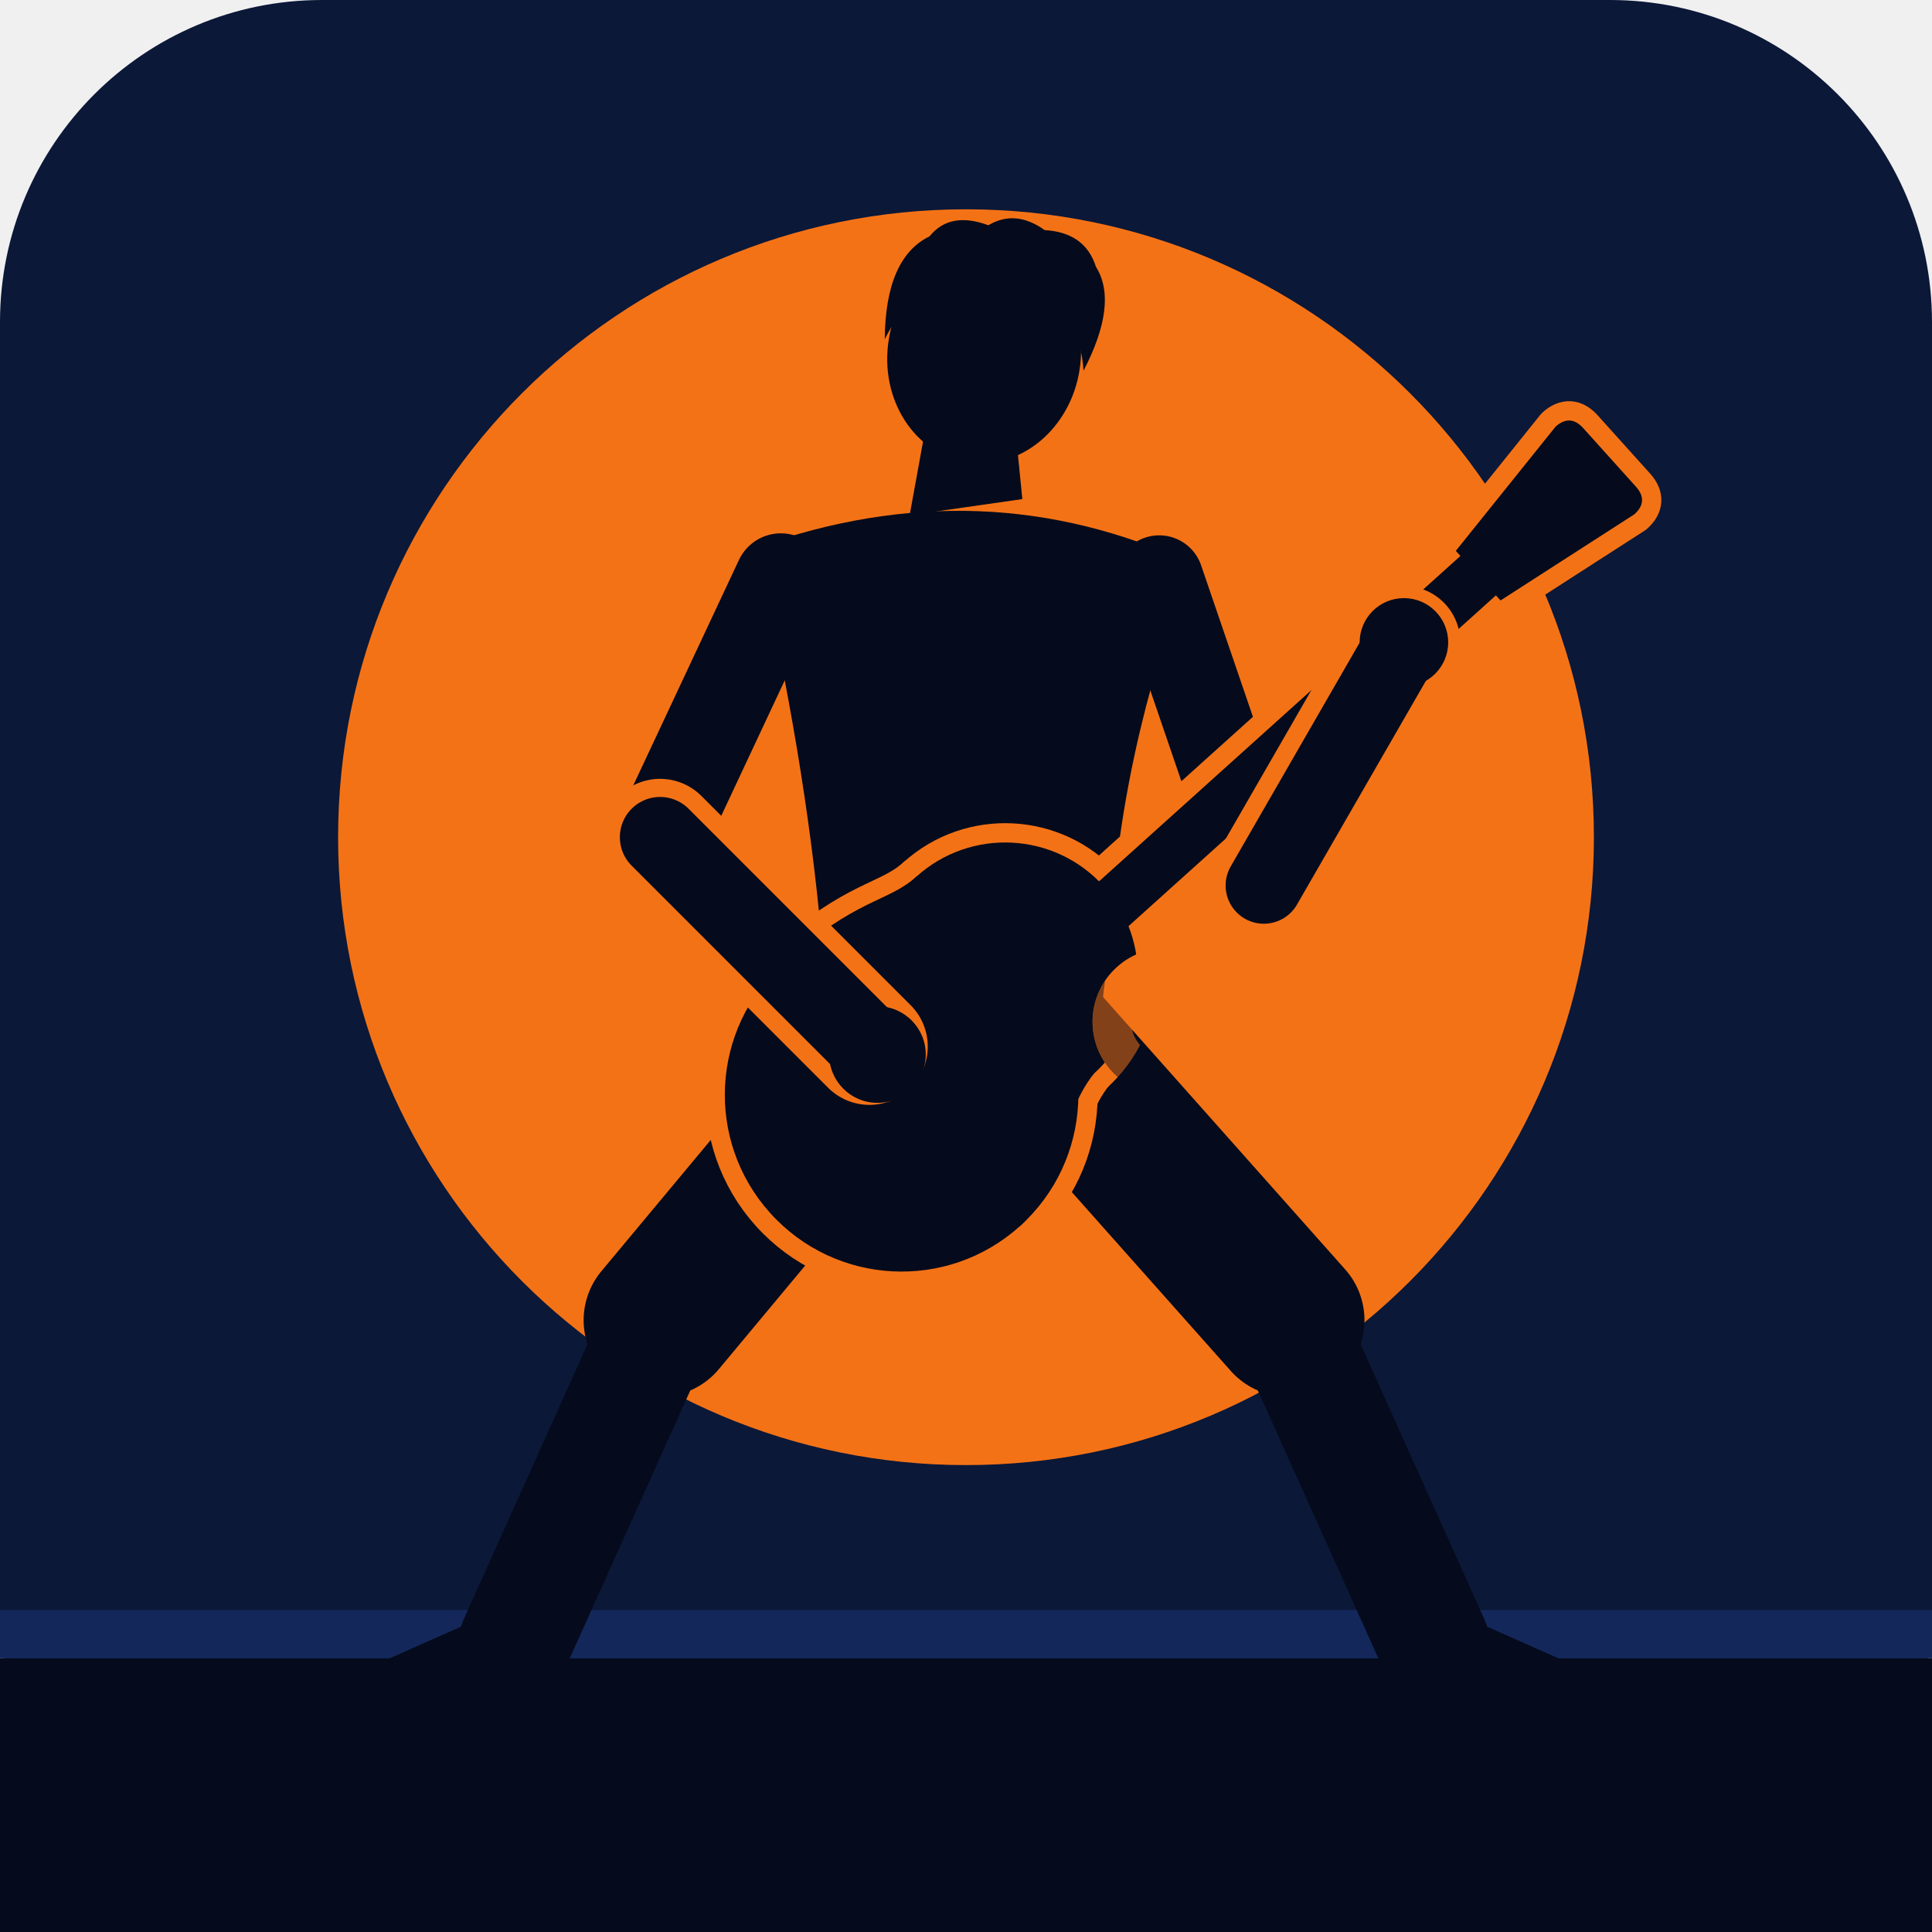
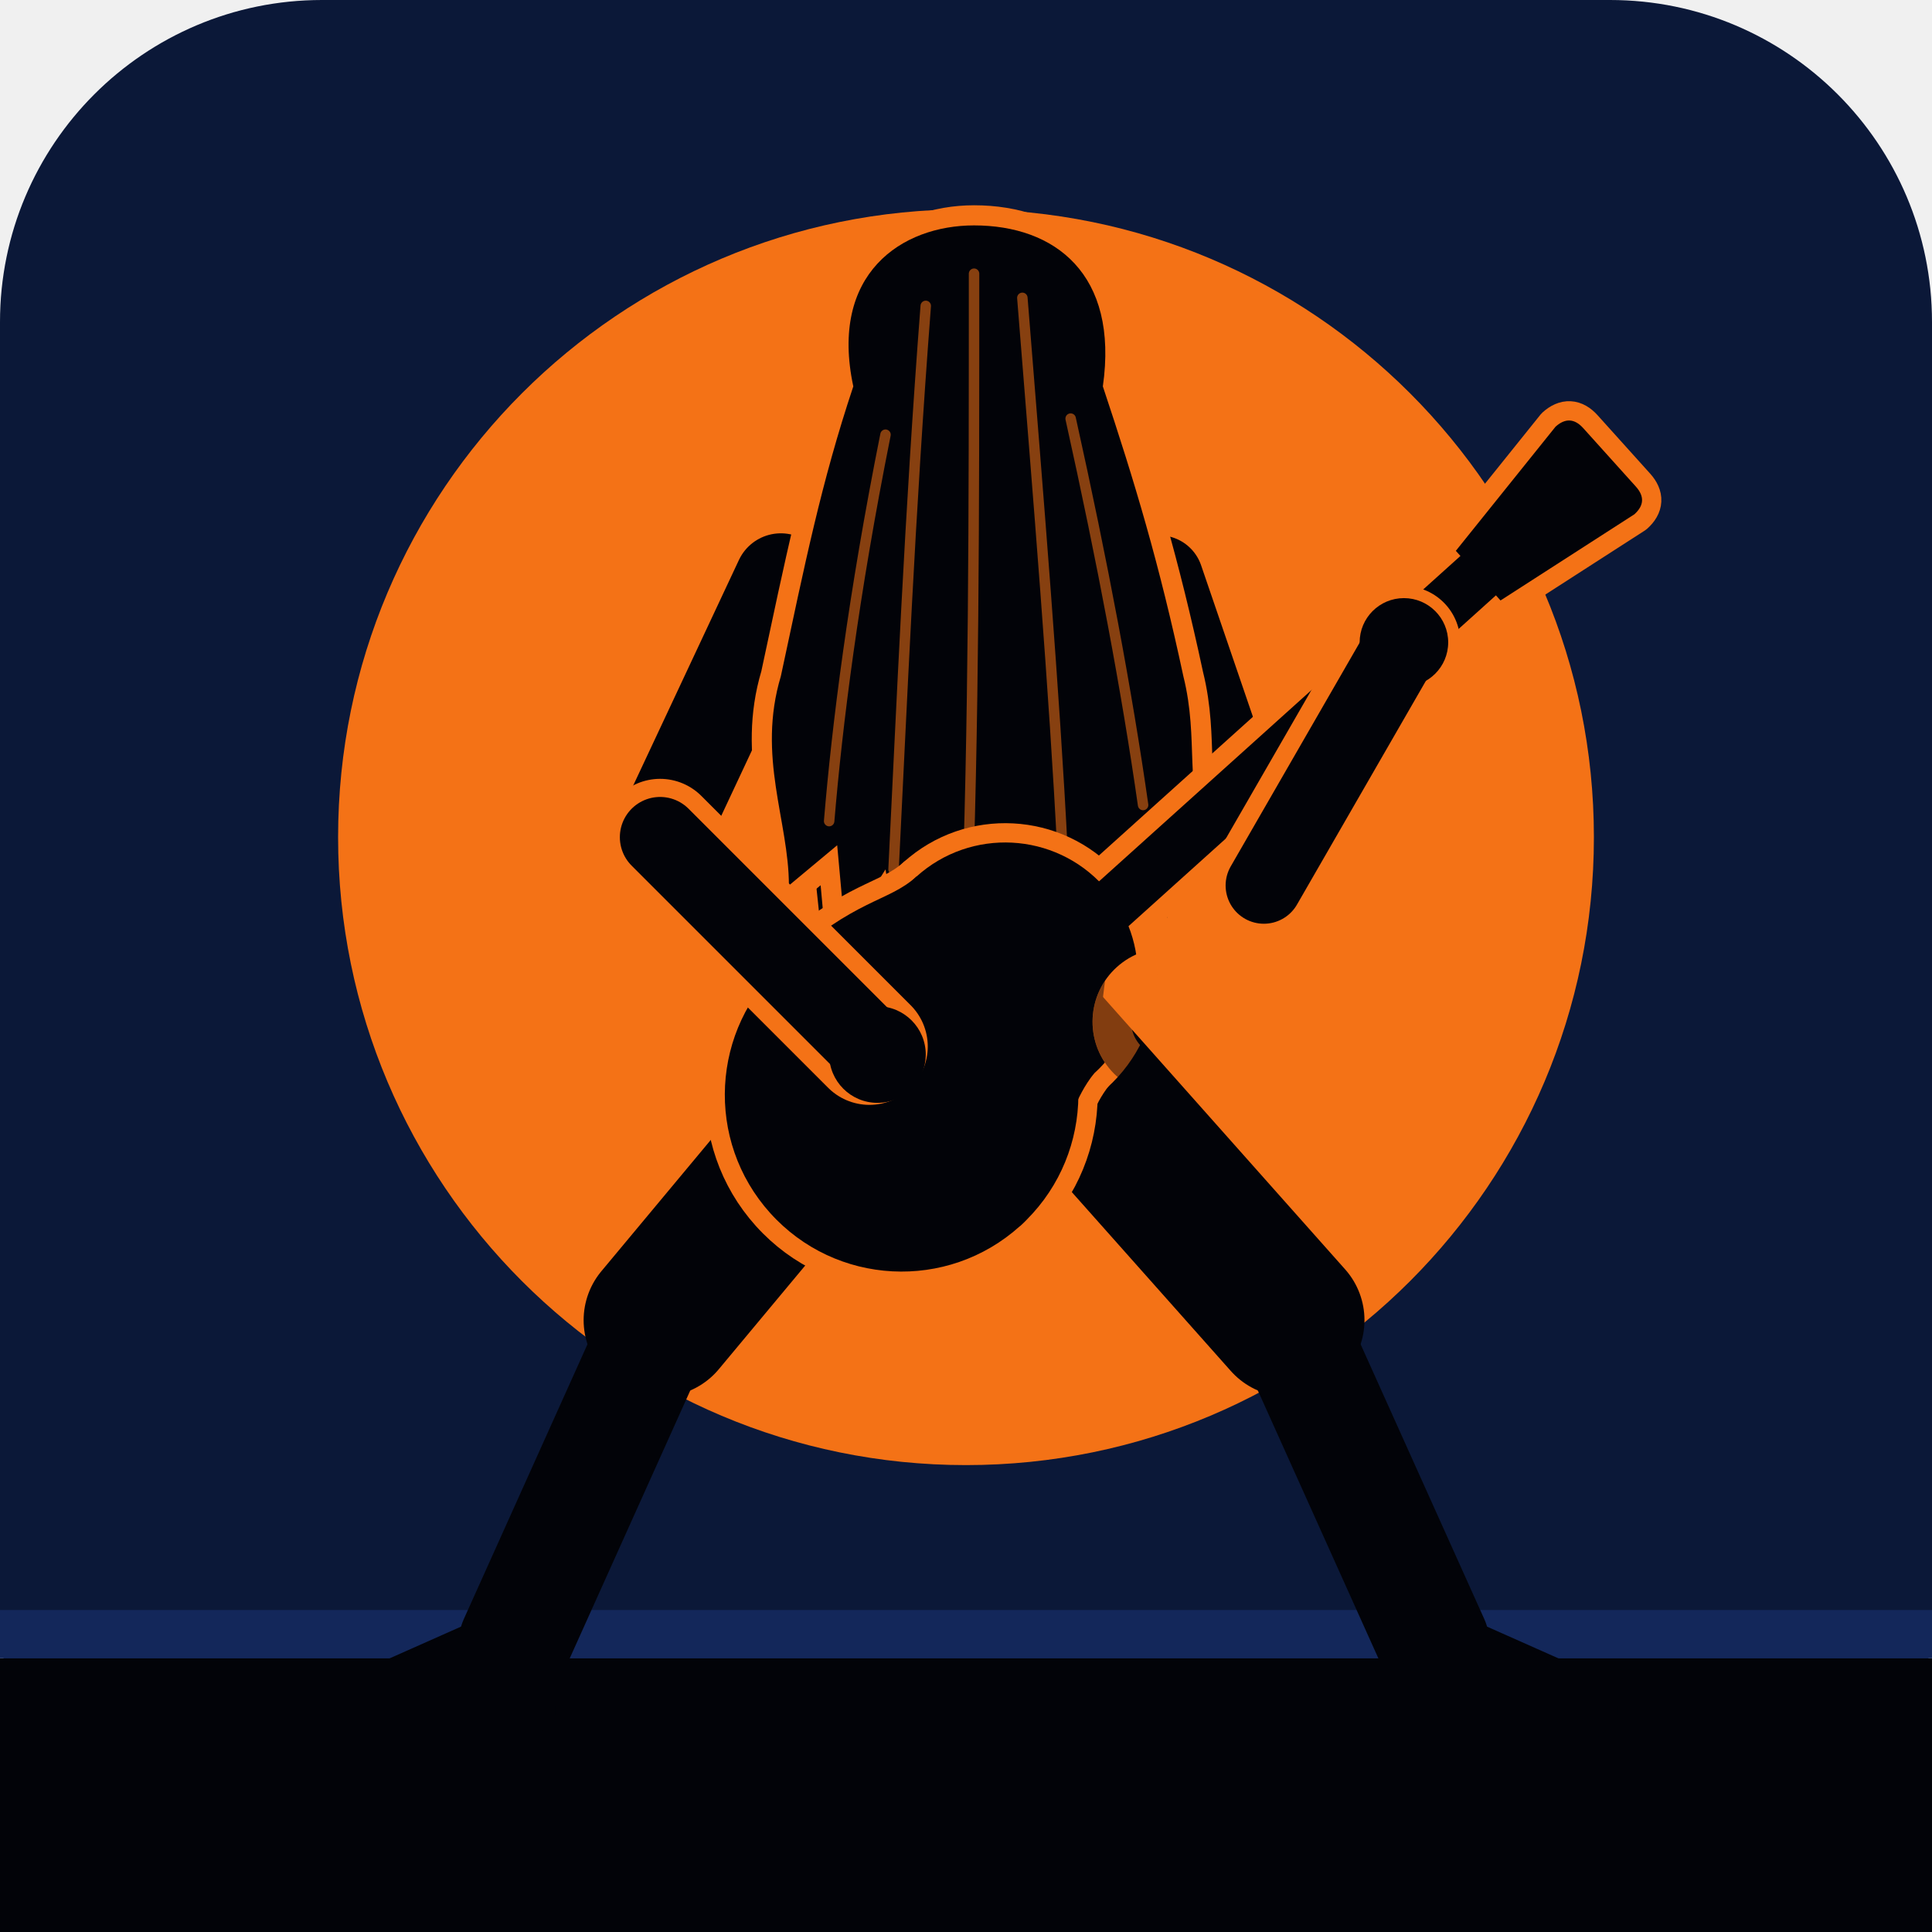
<svg xmlns="http://www.w3.org/2000/svg" width="240" height="240" viewBox="0 0 240 240">
  <rect width="240" height="240" rx="40" fill="#0b1838" />
  <circle cx="120" cy="104" r="78" fill="#f47216" />
-   <rect x="0" y="206" width="240" height="34" fill="#050b1c" />
+   <rect x="0" y="206" width="240" height="34" fill="#020308" />
  <rect x="0" y="200" width="240" height="6" fill="#13275a" />
  <g transform="translate(20 4) scale(1.0)">
-     <path d="M92.0 124.0 L62.0 160.0" fill="none" stroke="#050b1c" stroke-width="19" stroke-linecap="round" stroke-linejoin="round" />
-     <path d="M62.0 160.0 L44.0 200.0" fill="none" stroke="#050b1c" stroke-width="14" stroke-linecap="round" stroke-linejoin="round" />
-     <path d="M44.0 200.0 L26.0 208.0" fill="none" stroke="#050b1c" stroke-width="9" stroke-linecap="round" stroke-linejoin="round" />
-     <rect x="21" y="206" width="28" height="5" rx="2" fill="#050b1c" />
-     <path d="M108.0 124.0 L140.0 160.0" fill="none" stroke="#050b1c" stroke-width="19" stroke-linecap="round" stroke-linejoin="round" />
-     <path d="M140.0 160.0 L158.0 200.0" fill="none" stroke="#050b1c" stroke-width="14" stroke-linecap="round" stroke-linejoin="round" />
-     <path d="M158.0 200.0 L176.0 208.0" fill="none" stroke="#050b1c" stroke-width="9" stroke-linecap="round" stroke-linejoin="round" />
-     <rect x="153" y="206" width="28" height="5" rx="2" fill="#050b1c" />
-     <path d="M84 128 L116 128 L118 112 Q119 90 128 66 Q102 54 74 64 Q80 90 82 112 Z" fill="#050b1c" />
-     <path d="M93 60 L107 58 L106 48 L95 49 Z" fill="#050b1c" />
-     <g transform="translate(1 4) rotate(9 100 44)">
-       <ellipse cx="100" cy="36" rx="12" ry="13.5" fill="#050b1c" />
-       <path d="M87.5 36 Q86 26 91 22.5 Q93 19 98 20 Q101 17.5 105 19.5 Q110 19 112 23 Q115.5 27 112.5 36 Q111 29 104.5 28.5 Q100 27.5 95 29 Q89.5 29.5 87.5 36 Z" fill="#050b1c" />
-     </g>
-     <path d="M124.0 68.0 L137.0 106.0" fill="none" stroke="#050b1c" stroke-width="11" stroke-linecap="round" stroke-linejoin="round" />
-     <path d="M77.0 68.0 L62.0 100.0" fill="none" stroke="#050b1c" stroke-width="11.5" stroke-linecap="round" stroke-linejoin="round" />
+     <path d="M92.0 124.0 L62.0 160.0" fill="none" stroke="#020308" stroke-width="19" stroke-linecap="round" stroke-linejoin="round" />
+     <path d="M62.0 160.0 L44.0 200.0" fill="none" stroke="#020308" stroke-width="14" stroke-linecap="round" stroke-linejoin="round" />
+     <path d="M44.0 200.0 L26.0 208.0" fill="none" stroke="#020308" stroke-width="9" stroke-linecap="round" stroke-linejoin="round" />
+     <rect x="21" y="206" width="28" height="5" rx="2" fill="#020308" />
+     <path d="M108.0 124.0 L140.0 160.0" fill="none" stroke="#020308" stroke-width="19" stroke-linecap="round" stroke-linejoin="round" />
+     <path d="M140.0 160.0 L158.0 200.0" fill="none" stroke="#020308" stroke-width="14" stroke-linecap="round" stroke-linejoin="round" />
+     <path d="M158.0 200.0 L176.0 208.0" fill="none" stroke="#020308" stroke-width="9" stroke-linecap="round" stroke-linejoin="round" />
+     <rect x="153" y="206" width="28" height="5" rx="2" fill="#020308" />
+     <path d="M84 128 L116 128 L118 112 Q119 90 128 66 Q102 54 74 64 Q80 90 82 112 Z" fill="#020308" />
+     <path d="M94 62 L107 60 L106 50 L95 51 Z" fill="#020308" />
+     <ellipse cx="101" cy="45" rx="11.5" ry="12.5" fill="#020308" />
+     <path d="M124.0 68.0 L137.0 106.0" fill="none" stroke="#020308" stroke-width="11" stroke-linecap="round" stroke-linejoin="round" />
+     <path d="M77.0 68.0 L62.0 100.0" fill="none" stroke="#020308" stroke-width="11.5" stroke-linecap="round" stroke-linejoin="round" />
+     <path d="M86 44 C83 30 92 24 101 24 C111 24 119 30 117 44 C121 56 124 66 127 80 C129 88 127 94 130 100 L124 102 L125 110 L119 104 L117 115 L112 105 L108 117 L104 106 L100 119 L97 106 L92 116 L90 104 L85 112 L84 101 L78 106 C78 98 74 90 77 80 C80 66 82 56 86 44 Z" fill="#f47216" stroke="#f47216" stroke-width="5" stroke-linejoin="round" />
+     <path d="M86 44 C83 30 92 24 101 24 C111 24 119 30 117 44 C121 56 124 66 127 80 C129 88 127 94 130 100 L124 102 L125 110 L119 104 L117 115 L112 105 L108 117 L104 106 L100 119 L97 106 L92 116 L90 104 L85 112 L84 101 L78 106 C78 98 74 90 77 80 C80 66 82 56 86 44 Z" fill="#020308" />
+     <path d="M95 34 C93 60 92 84 91 104" fill="none" stroke="#f47216" stroke-width="1.3" stroke-linecap="round" opacity="0.55" />
+     <path d="M101 30 C101 60 101 86 100 112" fill="none" stroke="#f47216" stroke-width="1.3" stroke-linecap="round" opacity="0.55" />
+     <path d="M107 33 C109 58 111 82 112 102" fill="none" stroke="#f47216" stroke-width="1.3" stroke-linecap="round" opacity="0.55" />
+     <path d="M90 50 C86 70 84 86 83 98" fill="none" stroke="#f47216" stroke-width="1.3" stroke-linecap="round" opacity="0.55" />
+     <path d="M113 48 C117 66 120 82 122 96" fill="none" stroke="#f47216" stroke-width="1.3" stroke-linecap="round" opacity="0.55" />
    <g transform="translate(92 132) rotate(-42) scale(1.22)" fill="#f47216" stroke="#f47216" stroke-width="3.93" stroke-linejoin="round">
      <mask id="g2a" maskUnits="userSpaceOnUse" x="-60" y="-60" width="220" height="120">
        <rect x="-60" y="-60" width="220" height="120" fill="#fff" />
        <circle cx="25" cy="12.5" r="5.53" fill="#000" />
      </mask>
      <g mask="url(#g2a)">
        <circle cx="0" cy="0" r="18" />
        <circle cx="16" cy="-2" r="13.5" />
        <path d="M0 -18 C10 -18 12 -15.5 16 -15.5 L16 11.5 C10 12.5 6 18 0 18 Z" />
      </g>
      <rect x="22" y="-2.7" width="58" height="5.4" rx="1" />
      <path d="M79 -3.4 L95 -6 Q97 -6 97 -4 L97 4 Q97 6 95 6 L79 3.4 Z" />
    </g>
-     <g transform="translate(92 132) rotate(-42) scale(1.22)" fill="#050b1c">
+     <g transform="translate(92 132) rotate(-42) scale(1.22)" fill="#020308">
      <mask id="g2b" maskUnits="userSpaceOnUse" x="-60" y="-60" width="220" height="120">
        <rect x="-60" y="-60" width="220" height="120" fill="#fff" />
        <circle cx="25" cy="12.5" r="7.50" fill="#000" />
      </mask>
      <g mask="url(#g2b)">
        <circle cx="0" cy="0" r="18" />
        <circle cx="16" cy="-2" r="13.5" />
        <path d="M0 -18 C10 -18 12 -15.5 16 -15.5 L16 11.5 C10 12.5 6 18 0 18 Z" />
      </g>
      <rect x="22" y="-2.7" width="58" height="5.4" rx="1" />
      <path d="M79 -3.4 L95 -6 Q97 -6 97 -4 L97 4 Q97 6 95 6 L79 3.4 Z" />
    </g>
    <path d="M62.0 100.0 L88.0 126.0" fill="none" stroke="#f47216" stroke-width="14.5" stroke-linecap="round" stroke-linejoin="round" />
-     <path d="M62.0 100.0 L88.0 126.0" fill="none" stroke="#050b1c" stroke-width="10" stroke-linecap="round" stroke-linejoin="round" />
+     <path d="M62.0 100.0 L88.0 126.0" fill="none" stroke="#020308" stroke-width="10" stroke-linecap="round" stroke-linejoin="round" />
    <path d="M137.0 106.0 L154.4 75.8" fill="none" stroke="#f47216" stroke-width="14.0" stroke-linecap="round" stroke-linejoin="round" />
-     <path d="M137.0 106.0 L154.4 75.8" fill="none" stroke="#050b1c" stroke-width="9.5" stroke-linecap="round" stroke-linejoin="round" />
-     <circle cx="89" cy="127" r="6" fill="#050b1c" />
-     <circle cx="154.4" cy="75.8" r="5.5" fill="#050b1c" />
+     <path d="M137.0 106.0 L154.4 75.8" fill="none" stroke="#020308" stroke-width="9.5" stroke-linecap="round" stroke-linejoin="round" />
+     <circle cx="89" cy="127" r="6" fill="#020308" />
+     <circle cx="154.4" cy="75.8" r="5.5" fill="#020308" />
  </g>
</svg>
